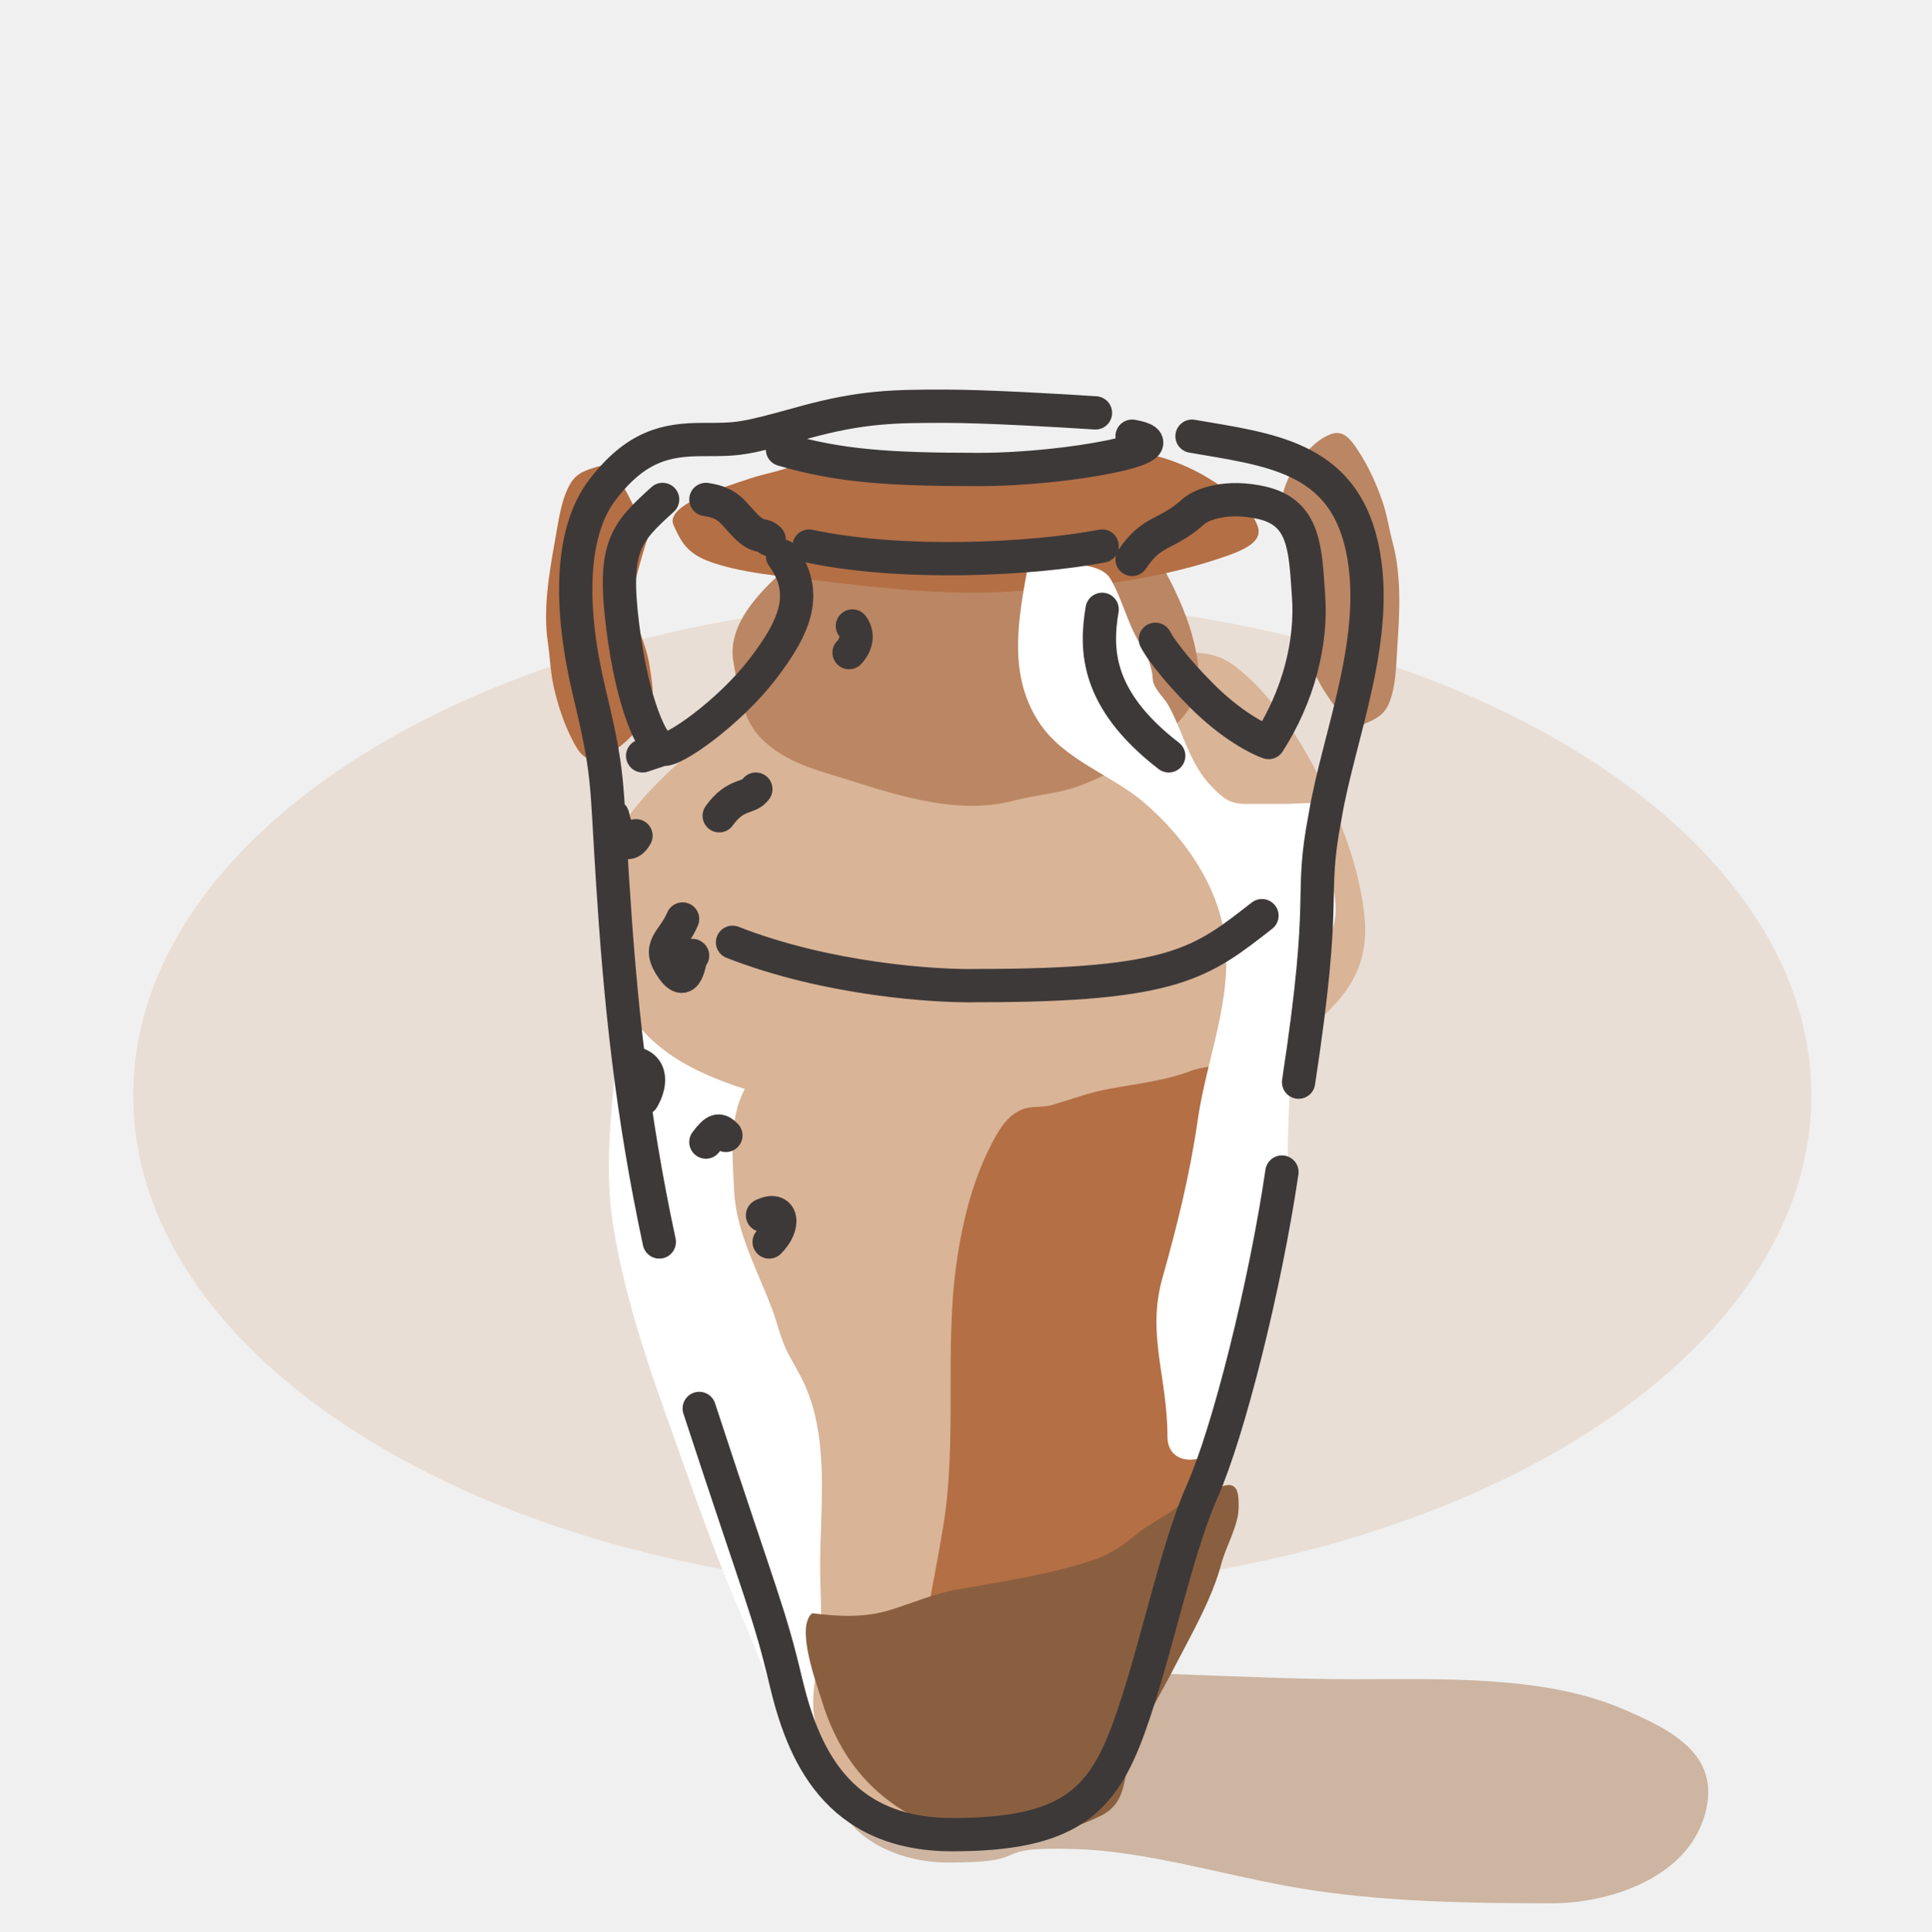
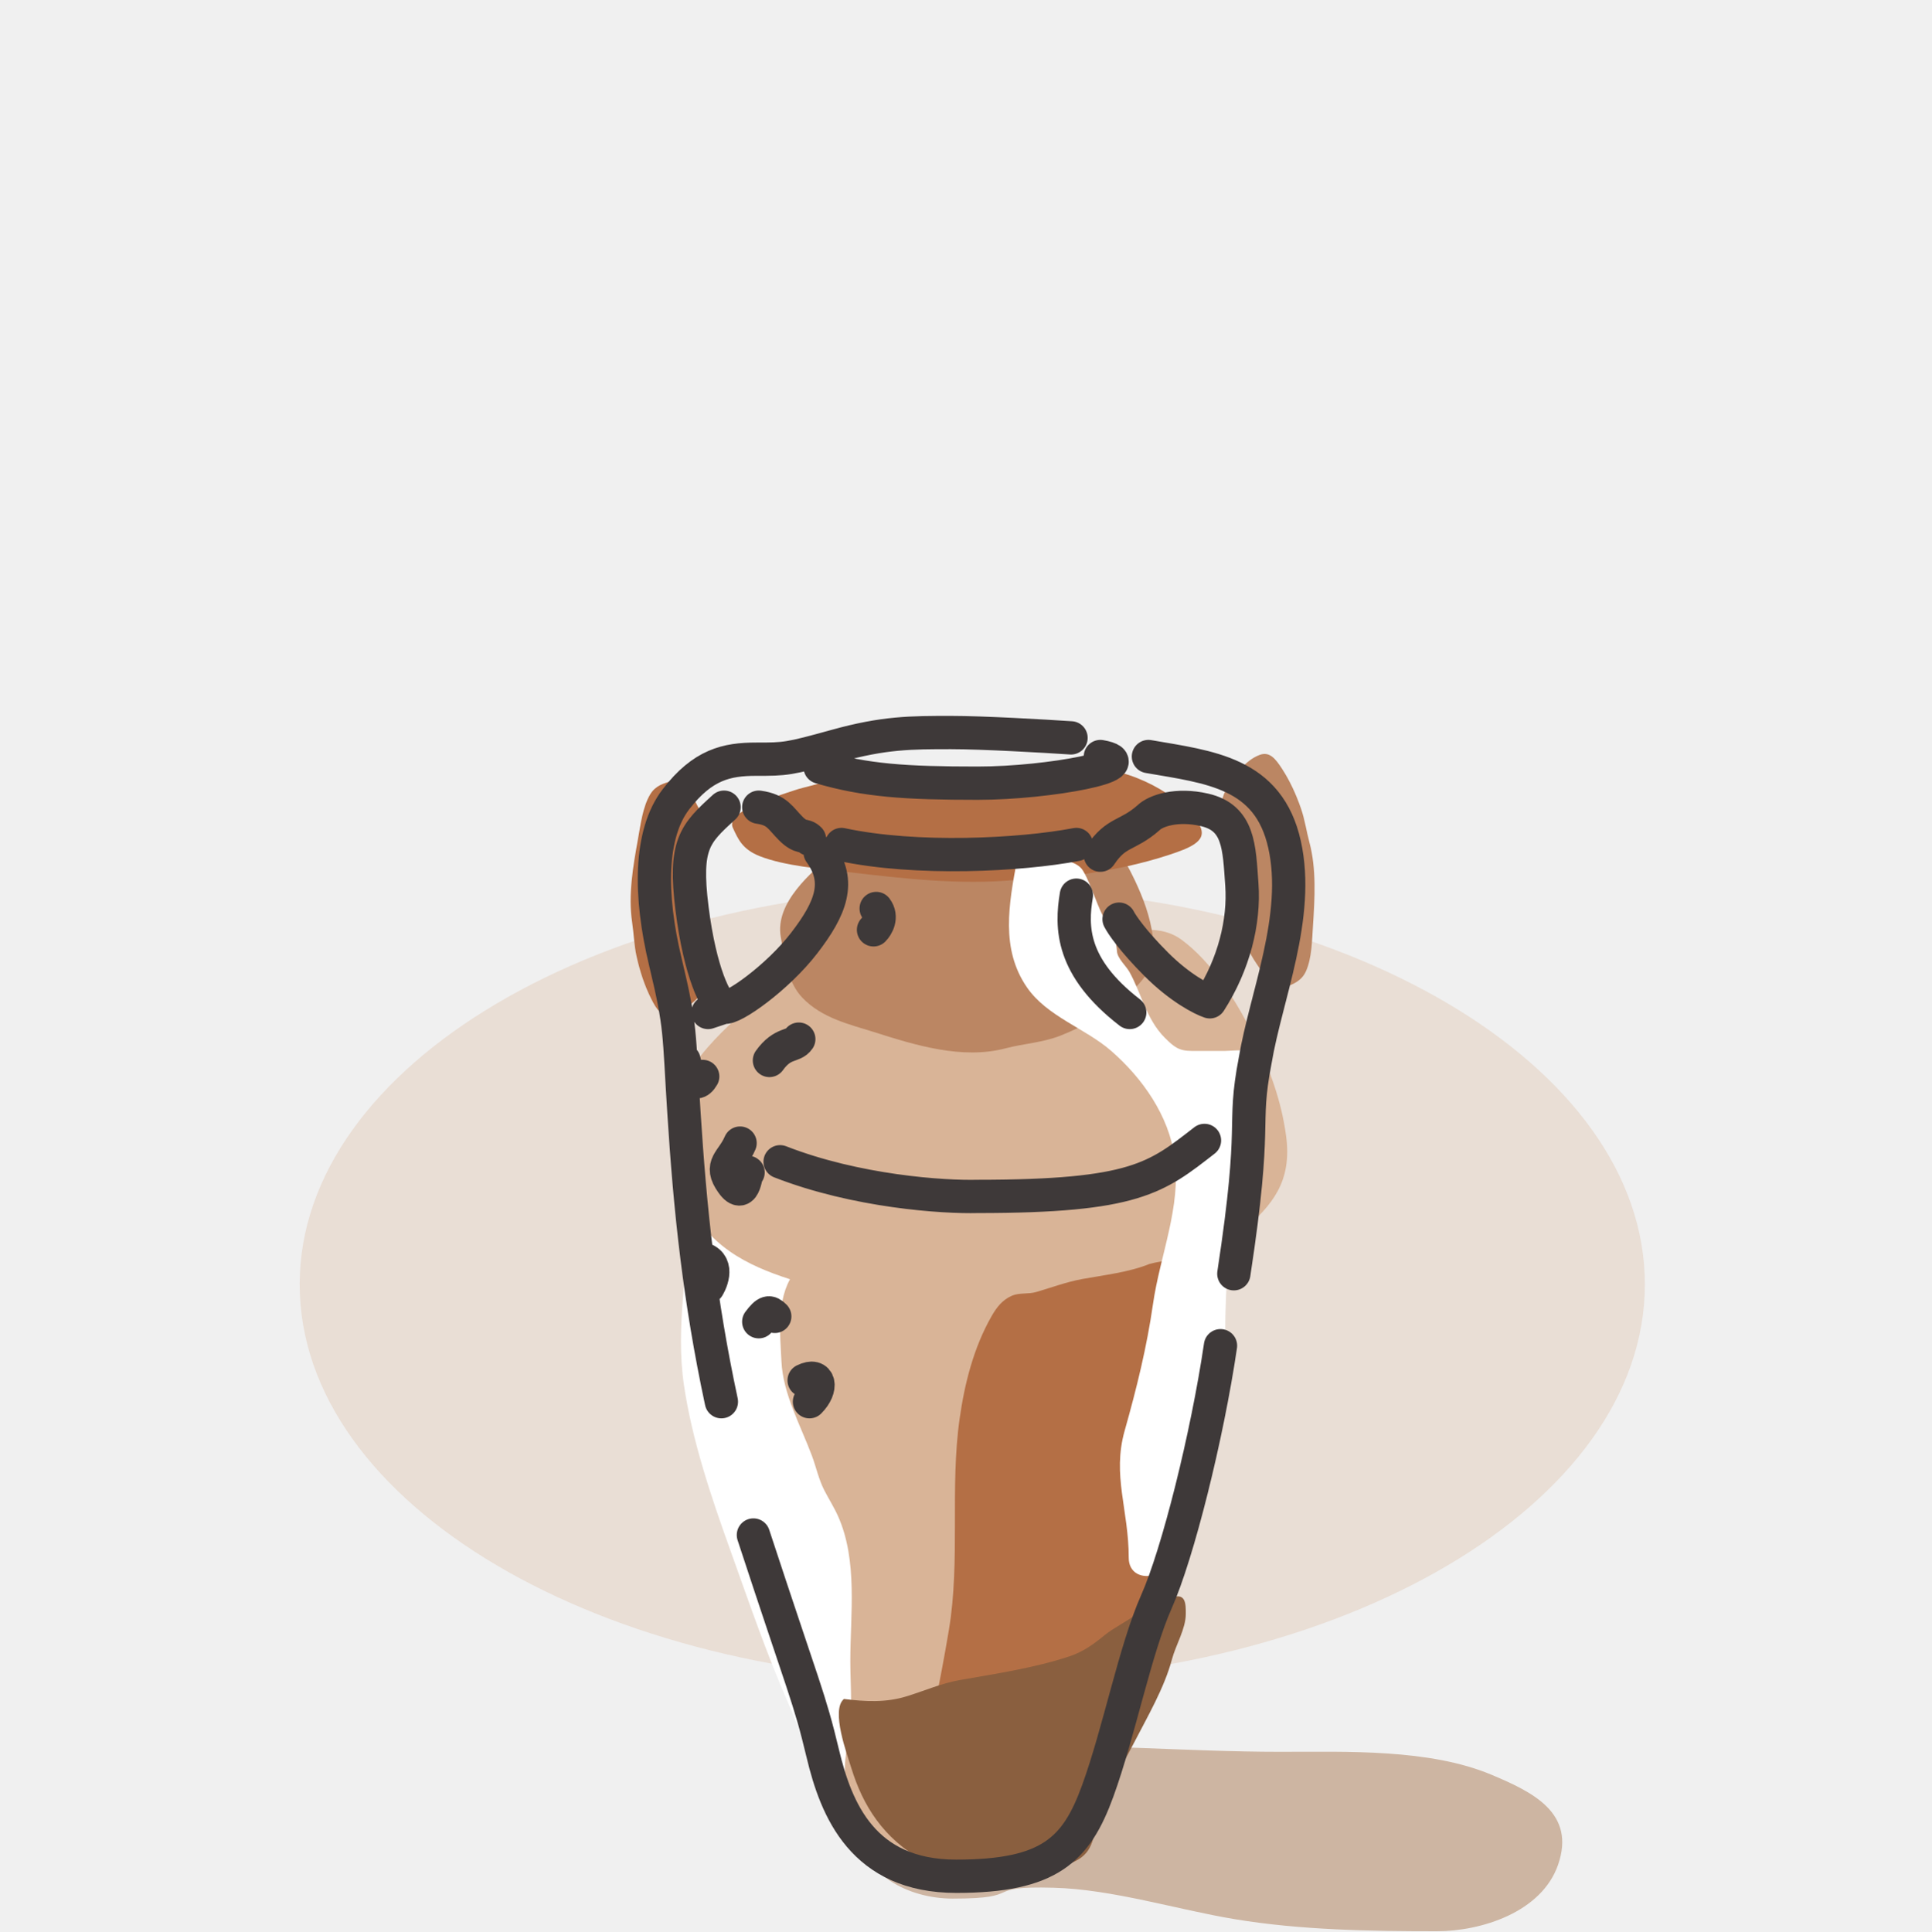
<svg xmlns="http://www.w3.org/2000/svg" width="290" height="290" viewBox="0 0 290 290" fill="none">
-   <ellipse opacity="0.3" cx="146" cy="164.5" rx="126" ry="74.5" fill="#D9B497" />
-   <path d="M91.985 183.368C90.348 172.233 92.819 161.491 93.029 150.352C94.559 150.352 95.929 149.517 97.414 149.517C98.701 149.517 101.692 149.112 102.843 148.473C103.654 148.022 105.058 148.082 105.999 147.847C107.336 147.512 108.285 146.633 109.734 146.594C112.725 146.513 116.467 146.09 118.597 148.635C121.367 151.948 123.167 155.945 125.835 159.354C128.64 162.938 131.124 166.813 133.283 170.816C137.061 177.82 138.293 186.821 138.782 194.62C139.168 200.787 139.086 206.938 138.341 213.065C137.472 220.208 136.392 227.242 135.209 234.34C133.99 241.653 133.765 250.136 129.965 256.66C128.359 259.417 125.598 264.738 121.845 261.95C119.242 260.016 118.501 257.378 116.833 254.757C114.692 251.392 113.254 246.973 111.636 243.296C107.427 233.729 104.168 224.078 100.639 214.248C97.093 204.371 93.511 193.745 91.985 183.368Z" fill="white" />
-   <path d="M161.254 277.649C147.48 277.266 156.185 279.688 142.334 279.688C134.066 279.688 125 275.129 125 266.433C125 255.292 141.116 251.454 150.264 251.139C168.123 250.523 186.028 252.158 203.738 252.158C216.085 252.158 231.645 251.566 243.277 256.463C251.009 259.719 259.101 263.634 255.739 273.344C252.652 282.263 241.313 285.806 233.081 285.806C220.532 285.806 207.494 285.601 195.128 283.54C184.161 281.712 172.342 277.957 161.254 277.649Z" fill="#CDB5A2" />
-   <path d="M112.315 162.787C113.931 160.388 116.229 160.634 118.958 160.634C119.495 159.711 122.201 159.583 123.309 159.365C126.833 158.673 130.813 159.073 134.264 159.666C137.124 160.157 140.325 159.875 143.238 160.1C146.2 160.329 148.92 160.764 151.746 161.535C153.975 162.143 155.777 163.627 157.34 165.074C158.141 165.815 157.798 167.495 157.768 168.445C157.717 170.016 156.579 172.025 156.019 173.552C155.167 175.879 154.995 178.404 154.193 180.762C151.597 188.4 149.321 196.054 147.628 203.895C146.273 210.172 144.358 216.265 144.481 222.688C144.519 224.642 145.27 226.585 145.53 228.529C146.007 232.085 146.171 235.635 146.23 239.211C146.349 246.562 149.165 257.172 157.787 260.658C160.252 261.655 163.898 262.903 162.798 265.949C162.1 267.882 159.815 270.045 157.748 271.022C153.06 273.238 146.516 272.992 141.354 272.992C135.973 272.992 131.845 271.642 128.243 268.052C124.879 264.699 122.105 260.32 122.105 255.851C122.105 252.744 122.849 249.821 123.134 246.755C123.49 242.932 123.154 238.988 123.154 235.155C123.154 226.384 124.584 216.361 120.862 207.984C120.12 206.315 119.115 204.742 118.278 203.11C117.225 201.057 116.763 198.786 115.967 196.651C113.828 190.917 110.557 185.063 110.256 178.993C110.008 173.991 109.287 167.281 112.315 162.787Z" fill="#D9B497" />
-   <path d="M130.674 108.021C125.275 105.36 122.076 103.833 116.828 100.573C115.587 101.455 114.576 103.755 113.412 105.077C111.066 107.742 107.904 109.133 105.3 111.486C100.063 116.217 88.314 125.656 90.204 136.384C91.456 143.495 92.427 150.456 96.822 155.091C102.896 161.498 111.625 163.39 118.871 165.7C131.795 169.82 146.105 174.236 159.403 170.723C165.015 169.241 170.72 168.995 176.237 166.826C183.561 163.946 190.499 159.929 196.976 154.182C201.998 149.725 205.99 145.358 204.783 136.601C203.867 129.957 201.795 124.479 199.171 118.89C195.661 111.415 190.83 103.983 185.173 99.837C180.217 96.205 173.318 98.853 168.216 100.184C160.522 102.19 154.145 108.565 146.685 111.009C141.336 112.762 135.692 110.495 130.674 108.021Z" fill="#D9B497" />
-   <path d="M134.758 82.094C131.472 80.476 129.524 79.547 126.33 77.565C125.575 78.101 124.959 79.499 124.251 80.303C122.823 81.924 120.898 82.77 119.313 84.201C116.125 87.078 108.974 92.818 110.124 99.342C110.886 103.666 111.477 107.899 114.152 110.718C117.849 114.613 123.163 115.764 127.574 117.169C135.441 119.674 144.151 122.36 152.245 120.224C155.661 119.322 159.134 119.173 162.492 117.854C166.95 116.102 171.173 113.66 175.116 110.165C178.173 107.454 180.602 104.799 179.868 99.474C179.311 95.434 178.049 92.102 176.452 88.704C174.316 84.157 171.375 79.638 167.931 77.117C164.915 74.909 160.715 76.519 157.61 77.328C152.927 78.548 149.045 82.425 144.504 83.911C141.248 84.977 137.813 83.599 134.758 82.094Z" fill="#BB8663" />
-   <path d="M132.124 70.844C127.993 70.089 125.545 69.655 121.529 68.73C120.579 68.98 119.806 69.633 118.915 70.008C117.12 70.764 114.7 71.159 112.708 71.827C108.701 73.17 99.71 75.848 101.156 78.893C102.114 80.911 102.857 82.886 106.22 84.201C110.868 86.02 117.547 86.557 123.093 87.212C132.982 88.381 143.933 89.635 154.108 88.638C158.402 88.217 162.768 88.147 166.99 87.532C172.595 86.715 177.903 85.575 182.86 83.944C186.703 82.679 189.757 81.439 188.834 78.954C188.133 77.069 186.548 75.514 184.54 73.928C181.854 71.807 178.157 69.698 173.828 68.521C170.036 67.491 164.757 68.242 160.852 68.62C154.965 69.189 150.085 70.998 144.376 71.692C140.283 72.189 135.964 71.546 132.124 70.844Z" fill="#B46F45" />
-   <path d="M95.833 85.562C96.409 83.497 96.739 82.272 97.444 80.265C97.253 79.79 96.756 79.403 96.47 78.958C95.894 78.06 95.593 76.85 95.084 75.854C94.061 73.85 92.02 69.355 89.701 70.078C88.163 70.557 86.658 70.928 85.656 72.61C84.271 74.934 83.862 78.274 83.362 81.046C82.472 85.991 81.517 91.466 82.276 96.554C82.597 98.701 82.65 100.884 83.119 102.995C83.741 105.797 84.61 108.452 85.853 110.93C86.816 112.851 87.76 114.379 89.654 113.917C91.09 113.567 92.275 112.774 93.483 111.77C95.1 110.427 96.706 108.579 97.603 106.414C98.388 104.518 97.816 101.878 97.528 99.926C97.094 96.983 95.716 94.543 95.187 91.688C94.808 89.642 95.298 87.482 95.833 85.562Z" fill="#B46F45" />
-   <path d="M196.931 94.055C196.592 96.173 196.402 97.426 195.929 99.501C196.172 99.951 196.71 100.279 197.044 100.689C197.718 101.516 198.153 102.684 198.771 103.617C200.014 105.492 202.549 109.728 204.773 108.748C206.246 108.098 207.699 107.559 208.505 105.775C209.619 103.31 209.649 99.945 209.832 97.134C210.158 92.12 210.489 86.572 209.16 81.603C208.599 79.505 208.299 77.343 207.595 75.298C206.66 72.584 205.497 70.045 203.982 67.723C202.808 65.922 201.697 64.512 199.868 65.184C198.48 65.694 197.393 66.616 196.306 67.75C194.851 69.267 193.464 71.285 192.817 73.537C192.251 75.51 193.118 78.067 193.624 79.975C194.388 82.85 196.033 85.119 196.881 87.896C197.488 89.886 197.245 92.087 196.931 94.055Z" fill="#BB8663" />
-   <path d="M166.612 163.491C170.646 162.751 175.423 162.217 179.194 160.665C184.959 159.139 188.259 160.603 189.188 161.525C189.188 168.23 188.616 174.557 186.476 180.963C185.126 185.004 184.668 188.728 184.668 193.004C184.668 202.086 184.215 210.961 182.182 219.839C181.074 224.674 178.654 228.991 176.883 233.6C175.323 237.661 173.722 241.796 171.986 245.788C168.753 253.224 166 261.063 161.715 268.003C159.366 271.807 152.288 273.095 148.154 273.655C143.365 274.304 138.343 274.471 135.673 270.116C134.143 267.621 135.64 261.514 136.075 259.009C137.798 249.079 139.976 239.214 141.625 229.275C143.79 216.221 141.786 202.722 143.634 189.662C144.569 183.053 146.266 176.338 149.611 170.47C150.565 168.796 151.639 167.388 153.453 166.612C154.825 166.024 156.53 166.36 157.998 165.924C160.846 165.078 163.687 164.028 166.612 163.491Z" fill="#B46F45" />
-   <path d="M133.6 241.781C129.75 242.952 125.949 242.75 121.963 242.249C119.444 244.307 122.578 252.709 123.32 255.134C125.484 262.21 129.309 268.413 136.857 272.602C145.234 277.253 156.621 276.995 165.317 272.652C168.887 270.869 168.627 267.799 169.478 264.817C170.929 259.736 173.743 255.422 176.201 250.65C178.821 245.565 181.976 240.186 183.407 234.808C184.136 232.067 186 229.091 186 226.283C186 224.553 186.081 222.009 183.015 223.401C180.892 224.365 178.622 224.773 176.774 226.283C174.936 227.785 172.648 228.768 170.805 230.275C168.801 231.912 166.85 233.381 164.172 234.266C157.577 236.445 150.598 237.479 143.67 238.701C140.16 239.32 136.95 240.762 133.6 241.781Z" fill="#8A5F3F" />
-   <path d="M154.391 84.864L154.394 84.85C157.277 84.85 164.91 83.796 166.753 86.929C168.587 90.047 169.31 93.731 171.287 96.805C172.284 98.357 173.005 100.179 173.106 102.003C173.182 103.369 174.805 104.75 175.445 105.902C177.69 109.943 178.623 114.798 182.058 118.232C183.821 119.995 184.712 120.716 187.14 120.716H193.378C193.87 120.716 199.381 120.284 199.586 121.004C199.957 122.302 199.096 124.667 199.096 126.173C199.096 131.083 201.78 135.254 199.875 140.208C198.931 142.663 198.768 145.575 197.94 148.149C197.433 149.729 196.794 151.306 196.497 152.943C196.041 155.448 194.061 157.579 193.898 160.104C193.599 164.73 193.378 169.274 193.378 173.965C193.378 177.126 193.978 180.994 193.089 184.043C192.546 185.907 191.477 187.636 190.779 189.443C189.841 191.872 188.9 193.792 187.66 196.085C186.819 197.641 185.449 199.02 185.061 200.763C184.337 204.023 186.876 207.532 184.863 210.12C182.712 212.885 183.954 217.651 180.623 218.841C177.773 219.858 175.309 218.624 175.309 215.78C175.309 206.719 172.171 200.361 174.55 191.927C176.779 184.024 178.698 176.289 179.863 168.132C181.147 159.143 185.183 149.865 183.906 140.641C182.825 132.833 177.885 125.832 172.038 120.716C167.158 116.446 160.016 114.279 156.242 108.789C151.282 101.575 152.844 93.18 154.391 84.864Z" fill="white" />
-   <path d="M105 211.5C114.5 240.5 115.5 242 118 252.5C120.5 263 125.5 275.5 143 275.5C160.5 275.5 165.501 270.5 169.501 259.5C173.501 248.5 176.501 233 180.501 224C184.501 215 190.001 193 192.501 176M99.001 186.5C96.923 176.803 95.484 167.852 94.44 159.5M164.5 62C159.5 61.667 148 61 142 61C134.5 61 129.5 61 120.5 63.5C111.5 66 111 66 105.5 66C100 66 95.501 67 90.501 73.5C85.501 80 85.501 91.5 88.501 104C91.501 116.5 91.001 117 92.001 132.5C92.539 140.843 93.222 149.765 94.44 159.5M117.5 67.5C126 70 133.5 70.5 147 70.5C160.5 70.5 178.5 67 170 65.5M99.5 75C94 80 92 82 93.5 94C95 106 98 112 99.5 112.5M99.5 112.5C101 113 109.5 107 114.5 100.5C119.5 94 121.5 89 117.5 83.5M99.5 112.5L96.5 113.5M106 75C109.5 75.5 110 77 112 79C114 81 114.5 80 115.5 81M121.5 82C135.5 85 155 84 165.5 82M170 84C173 79.5 175 80.5 179 77C180.333 75.667 184.3 74.3 189.5 75.5C196 77 196 82.5 196.5 89.5C197 96.5 195 104.5 190.5 111.5C189 111 184.9 108.9 180.5 104.5C176.1 100.1 174 97 173.5 96M179 65.5C190.5 67.5 201.5 68.5 204.5 82C207.5 95.5 201 110.5 199 122.5C196.5 135.5 199.5 133 195 162.5M189.5 137.5C180.501 144.5 176.5 148 147 148C140.623 148.167 124.295 147.1 110 141.5M165.5 91.5C164.5 97.5 164.5 105 175.5 113.5M106 171.5C107.5 169.5 108 169.5 109 170.5M115.5 186.5C118 184 117.5 181 114.5 182.5M108 122.5C110.5 119 112.5 120 113.5 118.5M128 94C129.2 95.6 128.167 97.333 127.5 98M102.5 138C101 141.5 98.5 142 101 145.5C103.5 149 103.5 143 104 143.5M95.5 125.5C93.9 128.3 92.5 124.667 92.001 122.5M94.44 159.5C98.488 159.9 97.5 163.333 96.5 165" stroke="#3E3939" stroke-width="5" stroke-linecap="round" stroke-linejoin="round" />
+   <ellipse opacity="0.3" cx="146" cy="192.871" rx="101" ry="59.651" fill="#D9B497" />
+   <path d="M102.702 207.978C101.39 199.063 103.371 190.462 103.539 181.543C104.765 181.543 105.864 180.875 107.054 180.875C108.086 180.875 110.483 180.551 111.406 180.039C112.056 179.678 113.182 179.725 113.935 179.537C115.007 179.269 115.768 178.565 116.929 178.534C119.327 178.469 122.327 178.13 124.034 180.169C126.254 182.821 127.697 186.022 129.836 188.751C132.084 191.62 134.075 194.723 135.806 197.928C138.835 203.536 139.822 210.744 140.214 216.988C140.524 221.926 140.458 226.851 139.86 231.757C139.164 237.476 138.298 243.108 137.35 248.792C136.373 254.647 136.192 261.439 133.147 266.663C131.859 268.871 129.646 273.131 126.637 270.898C124.551 269.35 123.957 267.237 122.62 265.139C120.903 262.444 119.751 258.907 118.454 255.962C115.08 248.302 112.468 240.575 109.639 232.704C106.797 224.795 103.925 216.287 102.702 207.978Z" fill="white" />
+   <path d="M158.227 283.469C147.186 283.162 154.164 285.102 143.061 285.102C136.433 285.102 129.167 281.451 129.167 274.488C129.167 265.568 142.085 262.495 149.418 262.242C163.733 261.749 178.086 263.059 192.282 263.059C202.179 263.059 214.652 262.584 223.976 266.506C230.174 269.112 236.66 272.247 233.966 280.022C231.491 287.163 222.402 290 215.803 290C205.743 290 195.293 289.836 185.38 288.186C176.589 286.722 167.115 283.715 158.227 283.469Z" fill="#CDB5A2" />
+   <path d="M118.999 191.5C120.294 189.579 122.136 189.776 124.324 189.776C124.754 189.037 126.923 188.934 127.811 188.76C130.636 188.206 133.826 188.526 136.593 189.001C138.886 189.394 141.451 189.168 143.786 189.348C146.161 189.531 148.341 189.88 150.606 190.497C152.393 190.984 153.837 192.172 155.09 193.331C155.732 193.924 155.458 195.27 155.433 196.03C155.392 197.288 154.48 198.897 154.032 200.119C153.348 201.983 153.211 204.004 152.568 205.892C150.487 212.007 148.662 218.136 147.305 224.414C146.219 229.44 144.684 234.319 144.783 239.462C144.813 241.027 145.415 242.582 145.624 244.139C146.006 246.986 146.138 249.829 146.184 252.692C146.28 258.577 148.538 267.073 155.448 269.864C157.425 270.662 160.347 271.662 159.466 274.1C158.906 275.648 157.074 277.381 155.417 278.163C151.659 279.937 146.414 279.74 142.276 279.74C137.963 279.74 134.654 278.659 131.766 275.784C129.07 273.099 126.846 269.594 126.846 266.015C126.846 263.528 127.442 261.187 127.671 258.732C127.957 255.671 127.687 252.513 127.687 249.444C127.687 242.421 128.834 234.396 125.85 227.688C125.255 226.352 124.45 225.093 123.779 223.786C122.934 222.142 122.564 220.324 121.926 218.615C120.211 214.023 117.589 209.336 117.348 204.476C117.15 200.471 116.571 195.098 118.999 191.5Z" fill="#D9B497" />
+   <path d="M133.715 147.65C129.387 145.518 126.823 144.296 122.616 141.686C121.621 142.392 120.811 144.233 119.878 145.292C117.998 147.425 115.463 148.539 113.375 150.423C109.178 154.212 99.76 161.769 101.274 170.36C102.278 176.053 103.057 181.626 106.579 185.338C111.448 190.467 118.445 191.983 124.254 193.832C134.614 197.131 146.085 200.667 156.744 197.854C161.242 196.667 165.815 196.471 170.238 194.734C176.109 192.428 181.67 189.212 186.862 184.61C190.887 181.041 194.087 177.545 193.12 170.533C192.386 165.213 190.725 160.827 188.622 156.352C185.808 150.366 181.936 144.416 177.401 141.097C173.428 138.189 167.898 140.309 163.809 141.374C157.641 142.981 152.529 148.085 146.549 150.042C142.262 151.445 137.737 149.631 133.715 147.65Z" fill="#D9B497" />
+   <path d="M136.989 126.89C134.355 125.594 132.793 124.851 130.233 123.263C129.627 123.692 129.134 124.812 128.566 125.456C127.422 126.753 125.879 127.431 124.608 128.576C122.053 130.88 116.321 135.476 117.242 140.7C117.853 144.162 118.327 147.551 120.471 149.808C123.435 152.928 127.694 153.849 131.23 154.974C137.536 156.98 144.518 159.13 151.006 157.42C153.744 156.698 156.528 156.578 159.22 155.522C162.794 154.12 166.179 152.164 169.339 149.365C171.789 147.195 173.737 145.069 173.148 140.805C172.702 137.571 171.691 134.903 170.41 132.182C168.698 128.542 166.341 124.924 163.58 122.905C161.162 121.136 157.796 122.426 155.307 123.074C151.553 124.05 148.441 127.154 144.801 128.345C142.191 129.198 139.437 128.094 136.989 126.89Z" fill="#BB8663" />
+   <path d="M134.878 117.882C131.566 117.277 129.603 116.93 126.385 116.189C125.623 116.39 125.003 116.912 124.289 117.213C122.851 117.818 120.911 118.134 119.313 118.669C116.101 119.744 108.895 121.889 110.054 124.327C110.821 125.942 111.417 127.524 114.113 128.577C117.839 130.033 123.193 130.463 127.638 130.988C135.565 131.924 144.343 132.927 152.499 132.129C155.942 131.792 159.441 131.737 162.826 131.244C167.318 130.589 171.573 129.677 175.546 128.371C178.627 127.358 181.075 126.366 180.335 124.376C179.774 122.866 178.503 121.621 176.893 120.351C174.74 118.653 171.777 116.964 168.307 116.022C165.267 115.197 161.035 115.799 157.906 116.101C153.186 116.557 149.275 118.005 144.699 118.561C141.418 118.959 137.956 118.444 134.878 117.882Z" fill="#B46F45" />
+   <path d="M105.787 129.667C106.248 128.013 106.513 127.033 107.078 125.425C106.925 125.045 106.527 124.735 106.297 124.379C105.836 123.66 105.594 122.691 105.187 121.893C104.367 120.289 102.731 116.69 100.871 117.269C99.639 117.652 98.433 117.95 97.629 119.296C96.519 121.157 96.191 123.831 95.79 126.051C95.076 130.01 94.311 134.394 94.92 138.468C95.177 140.187 95.219 141.935 95.595 143.625C96.094 145.869 96.791 147.994 97.787 149.978C98.559 151.517 99.316 152.74 100.834 152.37C101.985 152.09 102.935 151.455 103.903 150.651C105.199 149.576 106.487 148.096 107.205 146.363C107.835 144.844 107.376 142.731 107.145 141.168C106.798 138.811 105.693 136.857 105.269 134.572C104.965 132.933 105.358 131.204 105.787 129.667Z" fill="#B46F45" />
+   <path d="M186.825 136.467C186.554 138.162 186.402 139.166 186.022 140.827C186.217 141.188 186.648 141.45 186.916 141.779C187.456 142.441 187.805 143.376 188.301 144.123C189.297 145.624 191.329 149.016 193.111 148.231C194.292 147.711 195.457 147.279 196.104 145.851C196.996 143.877 197.02 141.183 197.167 138.932C197.428 134.917 197.693 130.475 196.628 126.496C196.178 124.817 195.938 123.085 195.374 121.448C194.624 119.275 193.692 117.242 192.478 115.383C191.536 113.941 190.646 112.812 189.18 113.35C188.068 113.759 187.196 114.496 186.324 115.404C185.159 116.619 184.046 118.235 183.528 120.038C183.074 121.618 183.769 123.666 184.175 125.193C184.787 127.495 186.106 129.312 186.785 131.535C187.272 133.129 187.077 134.891 186.825 136.467Z" fill="#BB8663" />
+   <path d="M162.522 192.064C165.756 191.471 169.585 191.043 172.608 189.801C177.229 188.579 179.875 189.751 180.619 190.489C180.619 195.858 180.161 200.924 178.445 206.053C177.363 209.289 176.996 212.27 176.996 215.694C176.996 222.966 176.633 230.072 175.003 237.18C174.115 241.053 172.175 244.509 170.756 248.199C169.505 251.45 168.222 254.762 166.83 257.958C164.238 263.912 162.032 270.188 158.597 275.745C156.714 278.791 151.041 279.822 147.727 280.271C143.888 280.79 139.862 280.924 137.722 277.438C136.496 275.439 137.696 270.549 138.044 268.544C139.425 260.593 141.171 252.695 142.493 244.736C144.229 234.284 142.622 223.476 144.103 213.018C144.853 207.726 146.213 202.35 148.894 197.651C149.659 196.311 150.521 195.184 151.974 194.562C153.074 194.092 154.441 194.361 155.618 194.011C157.901 193.334 160.178 192.493 162.522 192.064Z" fill="#B46F45" />
+   <path d="M136.061 254.749C132.974 255.687 129.927 255.525 126.732 255.124C124.713 256.772 127.225 263.5 127.82 265.442C129.555 271.107 132.621 276.074 138.671 279.428C145.386 283.151 154.514 282.945 161.485 279.468C164.346 278.04 164.137 275.582 164.82 273.194C165.983 269.126 168.238 265.672 170.209 261.851C172.309 257.78 174.838 253.472 175.985 249.167C176.57 246.972 178.063 244.589 178.063 242.341C178.063 240.956 178.129 238.918 175.671 240.033C173.969 240.805 172.15 241.132 170.668 242.341C169.195 243.543 167.361 244.33 165.883 245.537C164.278 246.847 162.714 248.024 160.566 248.733C155.28 250.477 149.685 251.305 144.133 252.283C141.319 252.779 138.746 253.934 136.061 254.749Z" fill="#8A5F3F" />
+   <path d="M152.726 129.108L152.728 129.097C155.039 129.097 161.158 128.252 162.635 130.761C164.106 133.258 164.685 136.207 166.269 138.669C167.069 139.912 167.646 141.37 167.728 142.831C167.788 143.924 169.09 145.03 169.603 145.952C171.402 149.188 172.15 153.075 174.903 155.825C176.317 157.237 177.031 157.814 178.977 157.814H183.977C184.372 157.814 188.789 157.468 188.954 158.045C189.251 159.084 188.561 160.978 188.561 162.184C188.561 166.115 190.713 169.455 189.186 173.421C188.428 175.387 188.298 177.719 187.635 179.779C187.228 181.044 186.716 182.307 186.477 183.618C186.112 185.623 184.525 187.33 184.394 189.352C184.155 193.056 183.977 196.694 183.977 200.45C183.977 202.981 184.459 206.078 183.746 208.52C183.31 210.012 182.454 211.396 181.894 212.843C181.142 214.788 180.388 216.325 179.394 218.161C178.72 219.407 177.621 220.511 177.311 221.907C176.73 224.517 178.765 227.327 177.152 229.399C175.428 231.613 176.423 235.429 173.753 236.381C171.469 237.196 169.494 236.208 169.494 233.93C169.494 226.676 166.978 221.585 168.885 214.832C170.672 208.504 172.21 202.31 173.144 195.78C174.174 188.582 177.409 181.153 176.385 173.768C175.518 167.516 171.559 161.911 166.871 157.814C162.96 154.395 157.235 152.66 154.209 148.264C150.234 142.488 151.486 135.766 152.726 129.108Z" fill="white" />
+   <path d="M113.135 230.504C120.75 253.724 121.552 254.925 123.556 263.332C125.56 271.739 129.568 281.748 143.596 281.748C157.624 281.748 161.631 277.745 164.838 268.937C168.044 260.129 170.449 247.719 173.655 240.512C176.862 233.306 181.27 215.691 183.274 202.079M108.326 210.487C106.66 202.722 105.507 195.555 104.67 188.868M160.829 110.801C156.822 110.534 147.603 110 142.794 110C136.782 110 132.774 110 125.56 112.002C118.345 114.003 117.945 114.003 113.536 114.003C109.127 114.003 105.52 114.804 101.512 120.009C97.504 125.213 97.504 134.421 99.909 144.43C102.314 154.438 101.913 154.839 102.715 167.249C103.146 173.929 103.694 181.073 104.67 188.868M123.155 115.204C129.968 117.206 135.98 117.607 146.802 117.607C157.623 117.607 172.052 114.804 165.238 113.603M108.726 121.21C104.318 125.213 102.714 126.814 103.917 136.423C105.119 146.031 107.524 150.835 108.726 151.236M108.726 151.236C109.929 151.636 116.742 146.832 120.75 141.627C124.758 136.423 126.361 132.419 123.155 128.016M108.726 151.236L106.322 152.036M113.937 121.21C116.742 121.61 117.143 122.811 118.746 124.412C120.349 126.014 120.75 125.213 121.552 126.014M126.361 126.814C137.583 129.217 153.214 128.416 161.631 126.814M165.238 128.416C167.643 124.813 169.246 125.613 172.452 122.811C173.521 121.743 176.701 120.649 180.869 121.61C186.079 122.811 186.079 127.215 186.48 132.82C186.881 138.424 185.278 144.83 181.671 150.435C180.468 150.035 177.182 148.353 173.655 144.83C170.128 141.307 168.445 138.825 168.044 138.024M172.452 113.603C181.671 115.204 190.488 116.005 192.893 126.814C195.298 137.624 190.087 149.634 188.484 159.242C186.48 169.651 188.885 167.65 185.278 191.27M180.869 171.253C173.655 176.858 170.449 179.66 146.802 179.66C141.69 179.793 128.601 178.939 117.143 174.456M161.631 134.421C160.829 139.225 160.829 145.23 169.647 152.036M113.937 198.476C115.139 196.875 115.54 196.875 116.341 197.676M121.552 210.487C123.556 208.485 123.155 206.083 120.75 207.284M115.54 159.242C117.544 156.44 119.147 157.241 119.949 156.04M131.572 136.423C132.533 137.704 131.705 139.092 131.171 139.626M111.131 171.653C109.929 174.456 107.925 174.856 109.929 177.658C111.933 180.461 111.933 175.657 112.333 176.057M105.52 161.645C104.237 163.886 103.115 160.977 102.715 159.242M104.67 188.868C107.915 189.188 107.123 191.937 106.322 193.272" stroke="#3E3939" stroke-width="5" stroke-linecap="round" stroke-linejoin="round" />
</svg>
